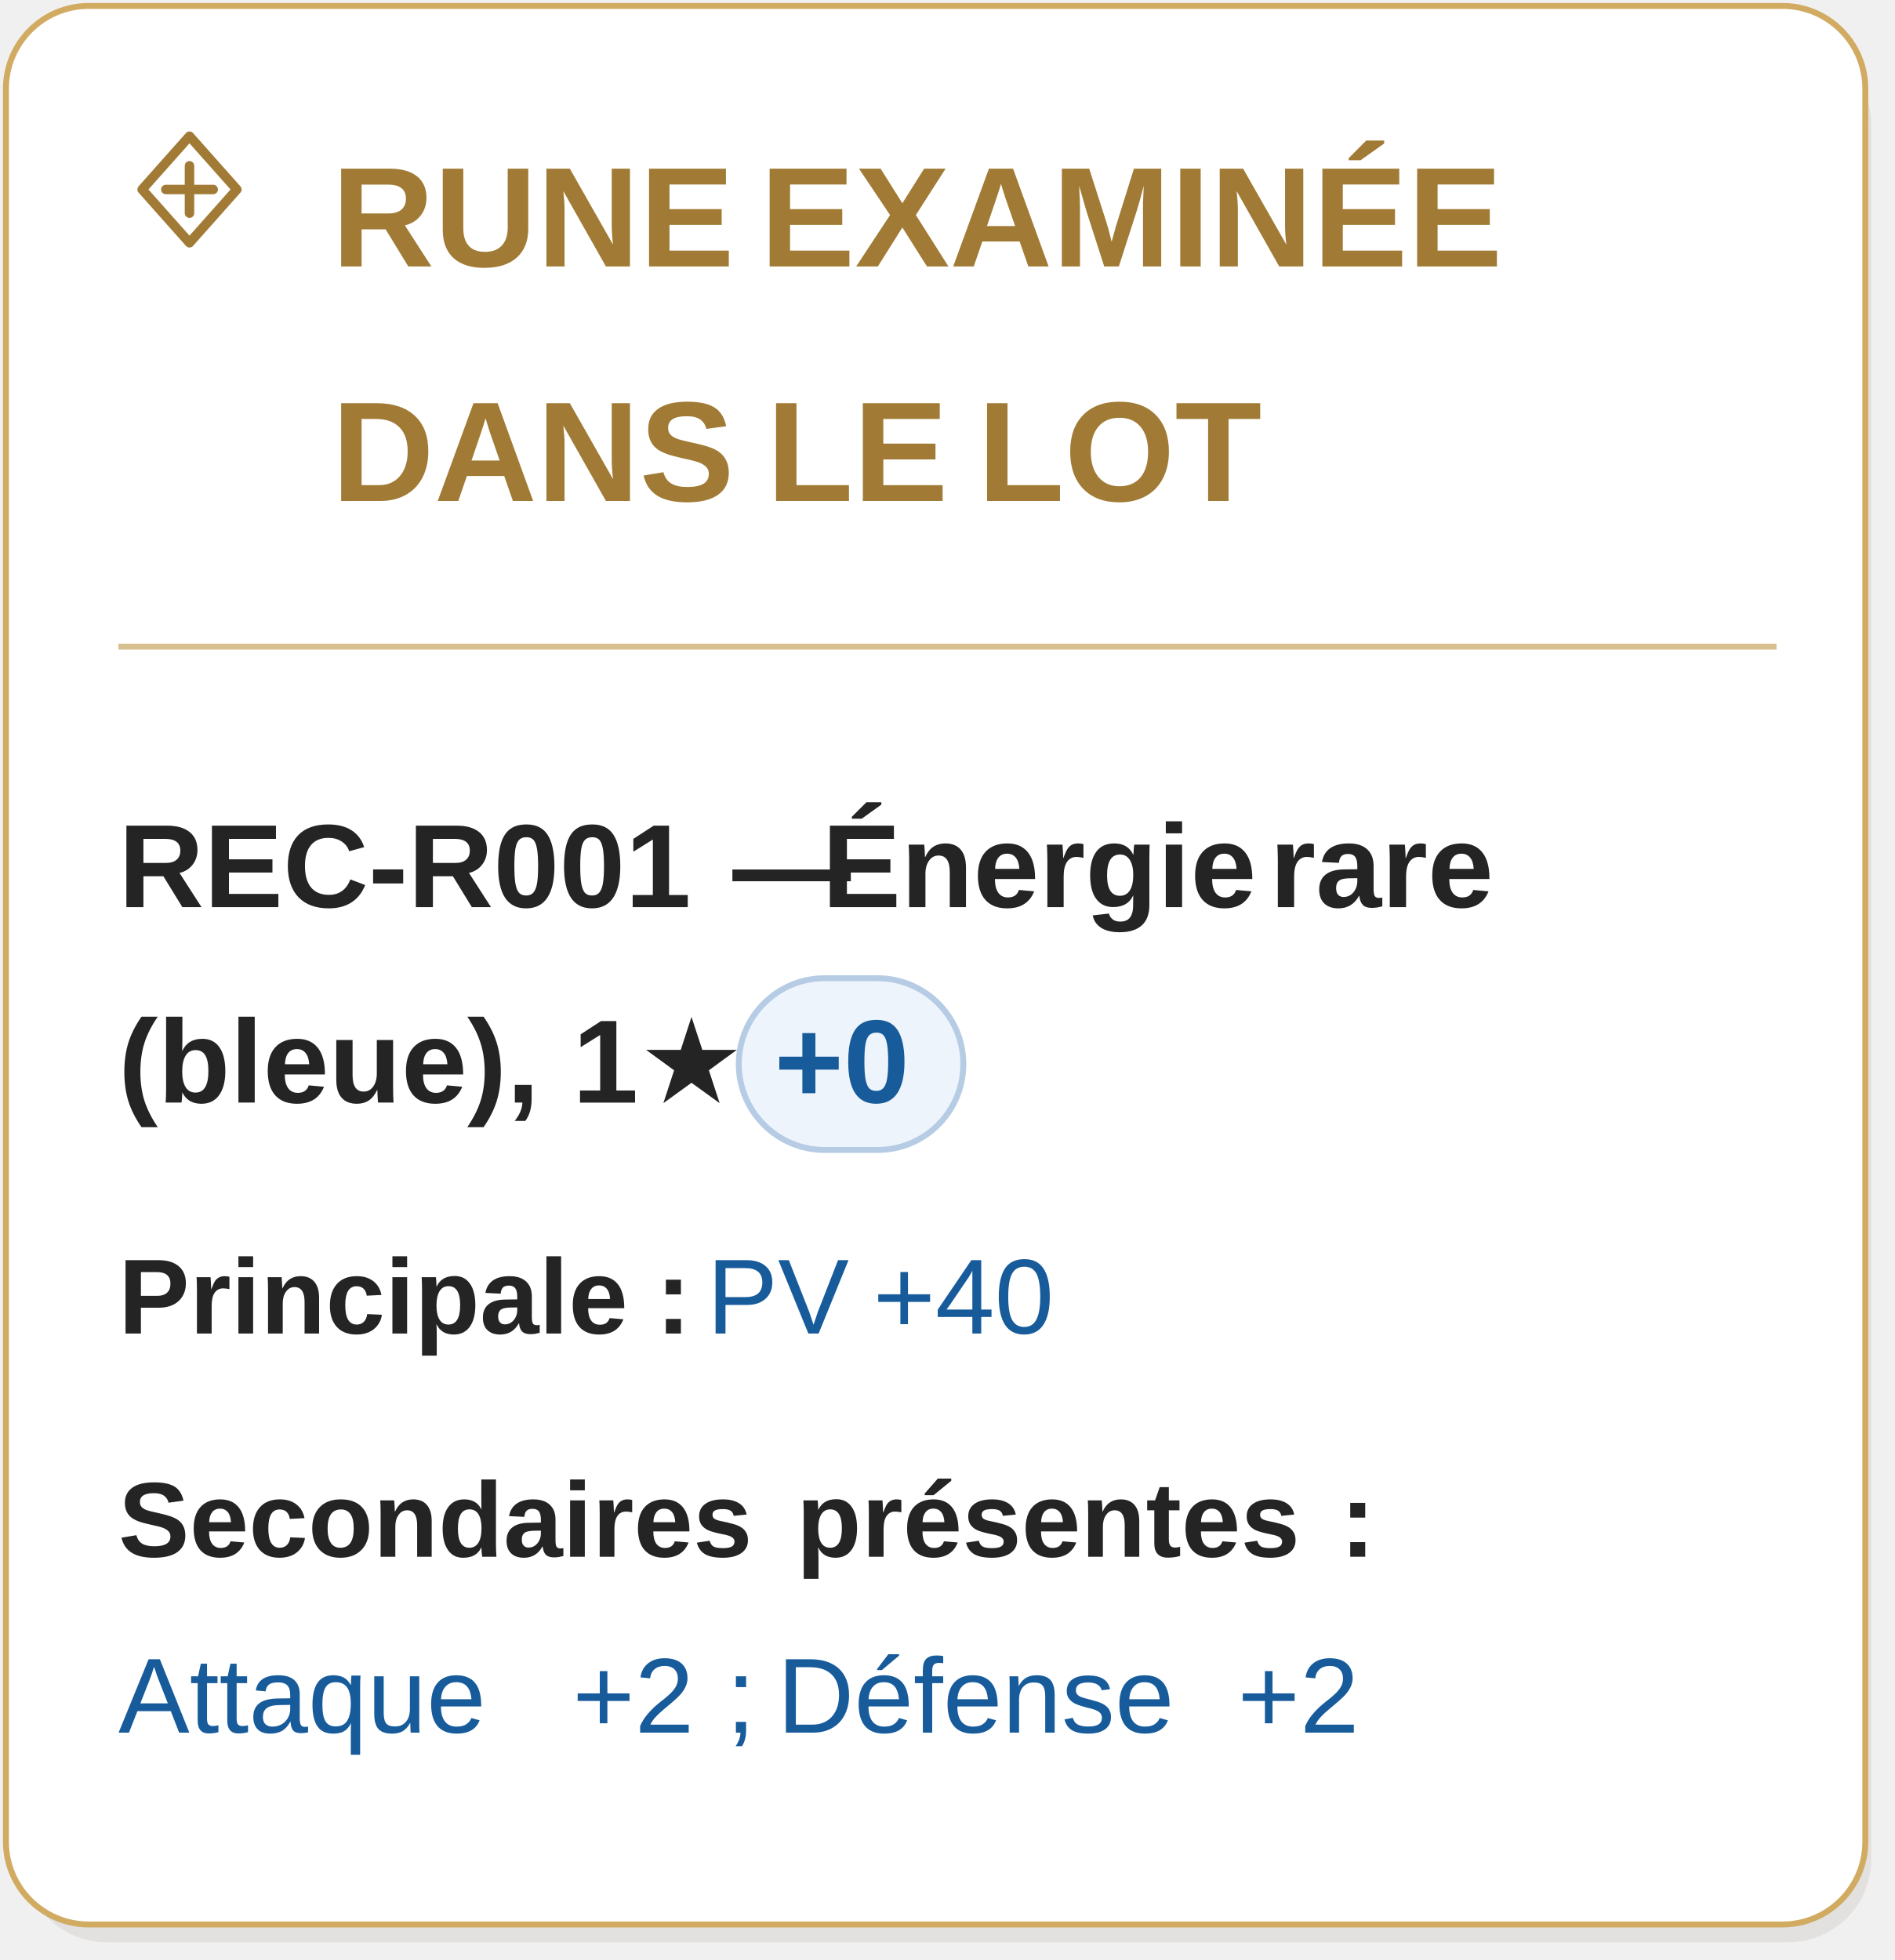
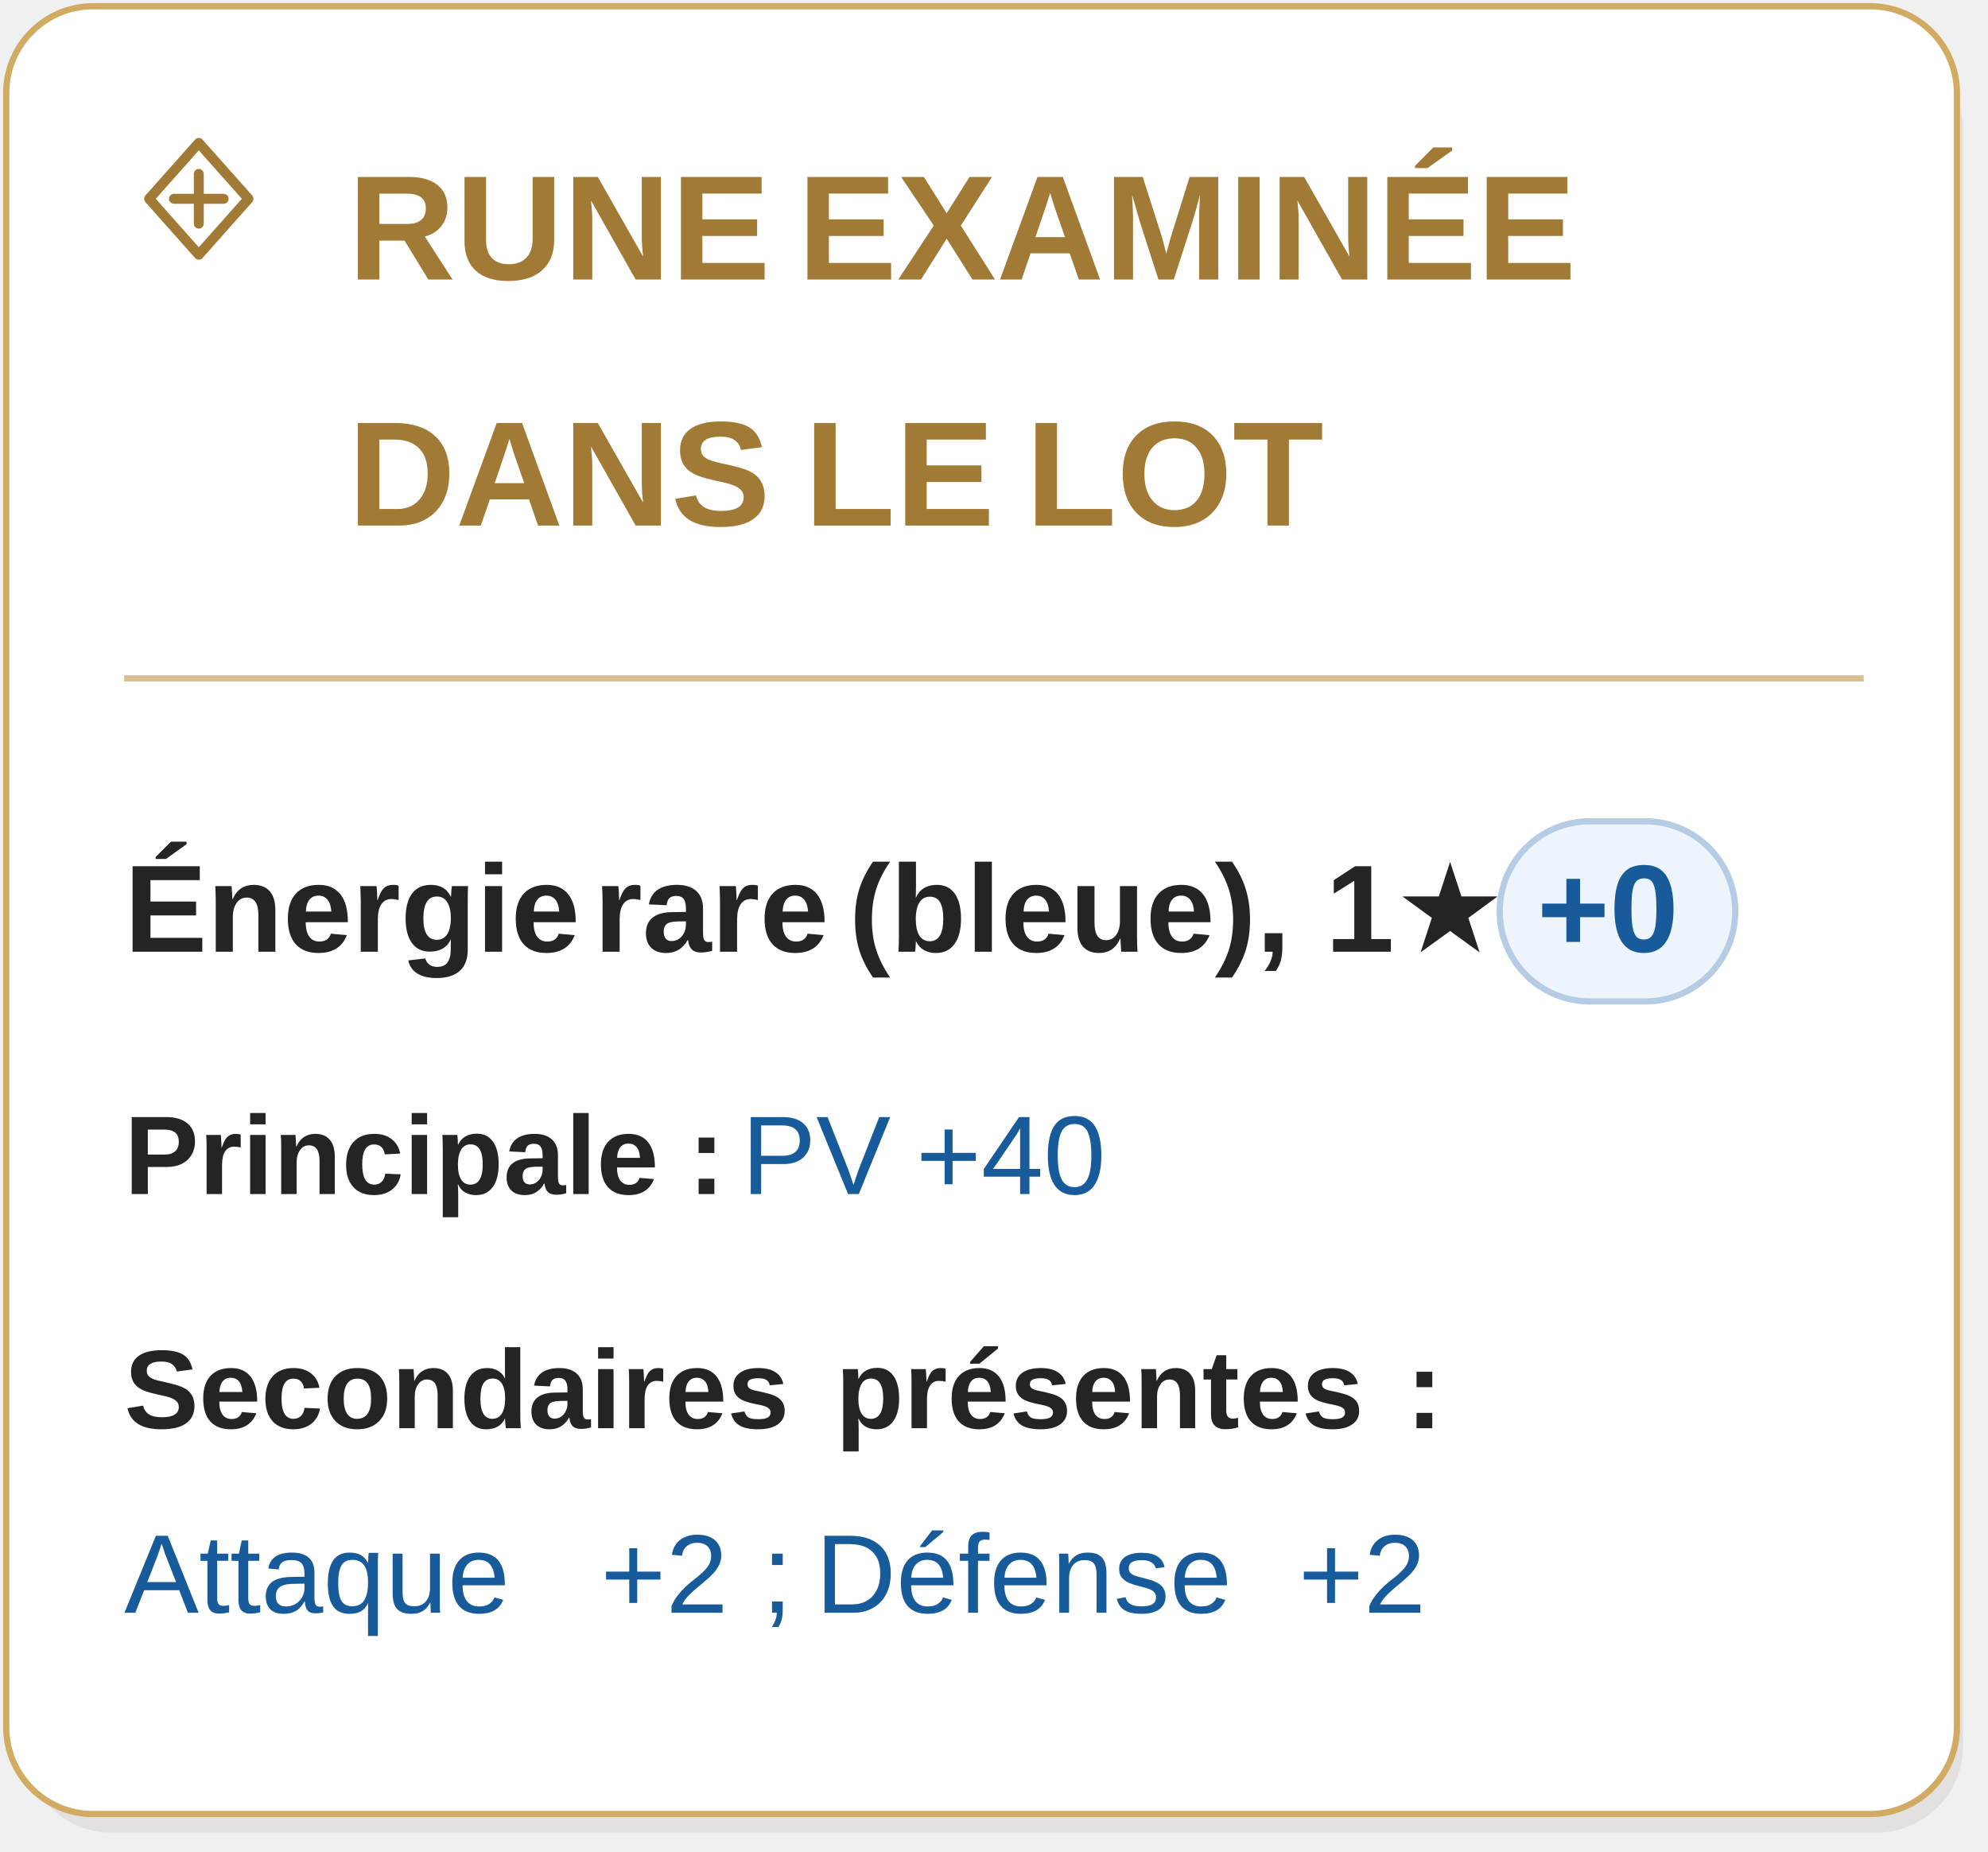
- <svg xmlns="http://www.w3.org/2000/svg" width="320" height="331" viewBox="0 0 320 331" font-family="Arial, sans-serif">
-   <rect x="4" y="7" width="312" height="321" rx="14" fill="#483615" opacity="0.08" />
-   <rect x="1" y="1" width="314" height="324" rx="14" fill="#FFFFFF" stroke="#D1AB61" />
+ <svg xmlns="http://www.w3.org/2000/svg" width="320" height="298" viewBox="0 0 320 298" font-family="Arial, sans-serif">
+   <rect x="4" y="7" width="312" height="288" rx="14" fill="#483615" opacity="0.08" />
+   <rect x="1" y="1" width="314" height="291" rx="14" fill="#FFFFFF" stroke="#D1AB61" />
  <g transform="translate(20 20)" fill="none" stroke="#A17B35" stroke-width="1.6" stroke-linecap="round" stroke-linejoin="round">
    <path d="m12 3 8 9-8 9-8-9Z M8 12h8 M12 8v8" />
  </g>
  <text x="56.00" y="45.00" font-size="24" font-weight="700" fill="#A17B35" textLength="66.96" lengthAdjust="spacingAndGlyphs" xml:space="preserve">RUNE</text>
  <text x="122.96" y="45.00" font-size="24" font-weight="700" fill="#A17B35" textLength="5.40" lengthAdjust="spacingAndGlyphs" xml:space="preserve"> </text>
  <text x="128.36" y="45.00" font-size="24" font-weight="700" fill="#A17B35" textLength="122.04" lengthAdjust="spacingAndGlyphs" xml:space="preserve">EXAMINÉE</text>
-   <text x="250.40" y="45.00" font-size="24" font-weight="700" fill="#A17B35" textLength="5.40" lengthAdjust="spacingAndGlyphs" xml:space="preserve"> </text>
  <text x="56.00" y="84.60" font-size="24" font-weight="700" fill="#A17B35" textLength="68.04" lengthAdjust="spacingAndGlyphs" xml:space="preserve">DANS</text>
  <text x="124.04" y="84.60" font-size="24" font-weight="700" fill="#A17B35" textLength="5.40" lengthAdjust="spacingAndGlyphs" xml:space="preserve"> </text>
  <text x="129.44" y="84.60" font-size="24" font-weight="700" fill="#A17B35" textLength="30.24" lengthAdjust="spacingAndGlyphs" xml:space="preserve">LE</text>
  <text x="159.68" y="84.60" font-size="24" font-weight="700" fill="#A17B35" textLength="5.40" lengthAdjust="spacingAndGlyphs" xml:space="preserve"> </text>
  <text x="165.08" y="84.60" font-size="24" font-weight="700" fill="#A17B35" textLength="50.76" lengthAdjust="spacingAndGlyphs" xml:space="preserve">LOT</text>
  <path d="M20 109.2h280" stroke="#D8BF8F" />
-   <text x="20.00" y="153.20" font-size="20" font-weight="700" fill="#242424" textLength="99.36" lengthAdjust="spacingAndGlyphs" xml:space="preserve">REC-R001</text>
-   <text x="119.36" y="153.20" font-size="20" font-weight="700" fill="#242424" textLength="4.32" lengthAdjust="spacingAndGlyphs" xml:space="preserve"> </text>
-   <text x="123.68" y="153.20" font-size="20" font-weight="700" fill="#242424" textLength="10.80" lengthAdjust="spacingAndGlyphs" xml:space="preserve">—</text>
-   <text x="134.48" y="153.20" font-size="20" font-weight="700" fill="#242424" textLength="4.32" lengthAdjust="spacingAndGlyphs" xml:space="preserve"> </text>
-   <text x="138.80" y="153.20" font-size="20" font-weight="700" fill="#242424" textLength="71.28" lengthAdjust="spacingAndGlyphs" xml:space="preserve">Énergie</text>
-   <text x="210.08" y="153.20" font-size="20" font-weight="700" fill="#242424" textLength="4.32" lengthAdjust="spacingAndGlyphs" xml:space="preserve"> </text>
-   <text x="214.40" y="153.20" font-size="20" font-weight="700" fill="#242424" textLength="36.72" lengthAdjust="spacingAndGlyphs" xml:space="preserve">rare</text>
-   <text x="251.12" y="153.20" font-size="20" font-weight="700" fill="#242424" textLength="4.32" lengthAdjust="spacingAndGlyphs" xml:space="preserve"> </text>
-   <text x="20.00" y="186.20" font-size="20" font-weight="700" fill="#242424" textLength="72.36" lengthAdjust="spacingAndGlyphs" xml:space="preserve">(bleue),</text>
-   <text x="92.36" y="186.20" font-size="20" font-weight="700" fill="#242424" textLength="4.32" lengthAdjust="spacingAndGlyphs" xml:space="preserve"> </text>
-   <text x="96.68" y="186.20" font-size="20" font-weight="700" fill="#242424" textLength="23.76" lengthAdjust="spacingAndGlyphs" xml:space="preserve">1★</text>
-   <text x="120.44" y="186.20" font-size="20" font-weight="700" fill="#242424" textLength="4.32" lengthAdjust="spacingAndGlyphs" xml:space="preserve"> </text>
-   <rect x="124.76" y="165.20" width="37.92" height="29" rx="14.5" fill="#edf4fc" stroke="#b6cce5" />
-   <text x="130.76" y="186.20" font-size="20" font-weight="700" fill="#175b9b" textLength="25.92" lengthAdjust="spacingAndGlyphs" xml:space="preserve">+0</text>
-   <text x="20.00" y="225.20" font-size="18" font-weight="700" fill="#242424" textLength="86.40" lengthAdjust="spacingAndGlyphs" xml:space="preserve">Principale</text>
-   <text x="106.40" y="225.20" font-size="18" font-weight="700" fill="#242424" textLength="4.32" lengthAdjust="spacingAndGlyphs" xml:space="preserve"> </text>
-   <text x="110.72" y="225.20" font-size="18" font-weight="700" fill="#242424" textLength="4.32" lengthAdjust="spacingAndGlyphs" xml:space="preserve">:</text>
-   <text x="115.04" y="225.20" font-size="18" font-weight="400" fill="#242424" textLength="4.32" lengthAdjust="spacingAndGlyphs" xml:space="preserve"> </text>
-   <text x="119.36" y="225.20" font-size="18" font-weight="400" fill="#175b9b" textLength="23.76" lengthAdjust="spacingAndGlyphs" xml:space="preserve">PV</text>
-   <text x="143.12" y="225.20" font-size="18" font-weight="400" fill="#175b9b" textLength="4.32" lengthAdjust="spacingAndGlyphs" xml:space="preserve"> </text>
-   <text x="147.44" y="225.20" font-size="18" font-weight="400" fill="#175b9b" textLength="32.40" lengthAdjust="spacingAndGlyphs" xml:space="preserve">+40</text>
-   <text x="20.00" y="262.90" font-size="18" font-weight="700" fill="#242424" textLength="110.16" lengthAdjust="spacingAndGlyphs" xml:space="preserve">Secondaires</text>
-   <text x="130.16" y="262.90" font-size="18" font-weight="700" fill="#242424" textLength="4.32" lengthAdjust="spacingAndGlyphs" xml:space="preserve"> </text>
-   <text x="134.48" y="262.90" font-size="18" font-weight="700" fill="#242424" textLength="87.48" lengthAdjust="spacingAndGlyphs" xml:space="preserve">présentes</text>
-   <text x="221.96" y="262.90" font-size="18" font-weight="700" fill="#242424" textLength="4.32" lengthAdjust="spacingAndGlyphs" xml:space="preserve"> </text>
-   <text x="226.28" y="262.90" font-size="18" font-weight="700" fill="#242424" textLength="4.32" lengthAdjust="spacingAndGlyphs" xml:space="preserve">:</text>
-   <text x="230.60" y="262.90" font-size="18" font-weight="400" fill="#242424" textLength="4.32" lengthAdjust="spacingAndGlyphs" xml:space="preserve"> </text>
-   <text x="20.00" y="292.60" font-size="18" font-weight="400" fill="#175b9b" textLength="72.36" lengthAdjust="spacingAndGlyphs" xml:space="preserve">Attaque</text>
-   <text x="92.36" y="292.60" font-size="18" font-weight="400" fill="#175b9b" textLength="4.32" lengthAdjust="spacingAndGlyphs" xml:space="preserve"> </text>
-   <text x="96.68" y="292.60" font-size="18" font-weight="400" fill="#175b9b" textLength="21.60" lengthAdjust="spacingAndGlyphs" xml:space="preserve">+2</text>
-   <text x="118.28" y="292.60" font-size="18" font-weight="400" fill="#175b9b" textLength="4.32" lengthAdjust="spacingAndGlyphs" xml:space="preserve"> </text>
-   <text x="122.60" y="292.60" font-size="18" font-weight="400" fill="#175b9b" textLength="4.32" lengthAdjust="spacingAndGlyphs" xml:space="preserve">;</text>
-   <text x="126.92" y="292.60" font-size="18" font-weight="400" fill="#175b9b" textLength="4.32" lengthAdjust="spacingAndGlyphs" xml:space="preserve"> </text>
-   <text x="131.24" y="292.60" font-size="18" font-weight="400" fill="#175b9b" textLength="73.44" lengthAdjust="spacingAndGlyphs" xml:space="preserve">Défense</text>
-   <text x="204.68" y="292.60" font-size="18" font-weight="400" fill="#175b9b" textLength="4.32" lengthAdjust="spacingAndGlyphs" xml:space="preserve"> </text>
-   <text x="209.00" y="292.60" font-size="18" font-weight="400" fill="#175b9b" textLength="21.60" lengthAdjust="spacingAndGlyphs" xml:space="preserve">+2</text>
+   <text x="20.00" y="153.20" font-size="20" font-weight="700" fill="#242424" textLength="71.28" lengthAdjust="spacingAndGlyphs" xml:space="preserve">Énergie</text>
+   <text x="91.28" y="153.20" font-size="20" font-weight="700" fill="#242424" textLength="4.32" lengthAdjust="spacingAndGlyphs" xml:space="preserve"> </text>
+   <text x="95.60" y="153.20" font-size="20" font-weight="700" fill="#242424" textLength="36.72" lengthAdjust="spacingAndGlyphs" xml:space="preserve">rare</text>
+   <text x="132.32" y="153.20" font-size="20" font-weight="700" fill="#242424" textLength="4.32" lengthAdjust="spacingAndGlyphs" xml:space="preserve"> </text>
+   <text x="136.64" y="153.20" font-size="20" font-weight="700" fill="#242424" textLength="72.36" lengthAdjust="spacingAndGlyphs" xml:space="preserve">(bleue),</text>
+   <text x="209.00" y="153.20" font-size="20" font-weight="700" fill="#242424" textLength="4.32" lengthAdjust="spacingAndGlyphs" xml:space="preserve"> </text>
+   <text x="213.32" y="153.20" font-size="20" font-weight="700" fill="#242424" textLength="23.76" lengthAdjust="spacingAndGlyphs" xml:space="preserve">1★</text>
+   <text x="237.08" y="153.20" font-size="20" font-weight="700" fill="#242424" textLength="4.32" lengthAdjust="spacingAndGlyphs" xml:space="preserve"> </text>
+   <rect x="241.40" y="132.20" width="37.92" height="29" rx="14.5" fill="#edf4fc" stroke="#b6cce5" />
+   <text x="247.40" y="153.20" font-size="20" font-weight="700" fill="#175b9b" textLength="25.92" lengthAdjust="spacingAndGlyphs" xml:space="preserve">+0</text>
+   <text x="20.00" y="192.20" font-size="18" font-weight="700" fill="#242424" textLength="86.40" lengthAdjust="spacingAndGlyphs" xml:space="preserve">Principale</text>
+   <text x="106.40" y="192.20" font-size="18" font-weight="700" fill="#242424" textLength="4.32" lengthAdjust="spacingAndGlyphs" xml:space="preserve"> </text>
+   <text x="110.72" y="192.20" font-size="18" font-weight="700" fill="#242424" textLength="4.32" lengthAdjust="spacingAndGlyphs" xml:space="preserve">:</text>
+   <text x="115.04" y="192.20" font-size="18" font-weight="400" fill="#242424" textLength="4.32" lengthAdjust="spacingAndGlyphs" xml:space="preserve"> </text>
+   <text x="119.36" y="192.20" font-size="18" font-weight="400" fill="#175b9b" textLength="23.76" lengthAdjust="spacingAndGlyphs" xml:space="preserve">PV</text>
+   <text x="143.12" y="192.20" font-size="18" font-weight="400" fill="#175b9b" textLength="4.32" lengthAdjust="spacingAndGlyphs" xml:space="preserve"> </text>
+   <text x="147.44" y="192.20" font-size="18" font-weight="400" fill="#175b9b" textLength="32.40" lengthAdjust="spacingAndGlyphs" xml:space="preserve">+40</text>
+   <text x="20.00" y="229.90" font-size="18" font-weight="700" fill="#242424" textLength="110.16" lengthAdjust="spacingAndGlyphs" xml:space="preserve">Secondaires</text>
+   <text x="130.16" y="229.90" font-size="18" font-weight="700" fill="#242424" textLength="4.32" lengthAdjust="spacingAndGlyphs" xml:space="preserve"> </text>
+   <text x="134.48" y="229.90" font-size="18" font-weight="700" fill="#242424" textLength="87.48" lengthAdjust="spacingAndGlyphs" xml:space="preserve">présentes</text>
+   <text x="221.96" y="229.90" font-size="18" font-weight="700" fill="#242424" textLength="4.32" lengthAdjust="spacingAndGlyphs" xml:space="preserve"> </text>
+   <text x="226.28" y="229.90" font-size="18" font-weight="700" fill="#242424" textLength="4.32" lengthAdjust="spacingAndGlyphs" xml:space="preserve">:</text>
+   <text x="20.00" y="259.60" font-size="18" font-weight="400" fill="#175b9b" textLength="72.36" lengthAdjust="spacingAndGlyphs" xml:space="preserve">Attaque</text>
+   <text x="92.36" y="259.60" font-size="18" font-weight="400" fill="#175b9b" textLength="4.32" lengthAdjust="spacingAndGlyphs" xml:space="preserve"> </text>
+   <text x="96.68" y="259.60" font-size="18" font-weight="400" fill="#175b9b" textLength="21.60" lengthAdjust="spacingAndGlyphs" xml:space="preserve">+2</text>
+   <text x="118.28" y="259.60" font-size="18" font-weight="400" fill="#175b9b" textLength="4.32" lengthAdjust="spacingAndGlyphs" xml:space="preserve"> </text>
+   <text x="122.60" y="259.60" font-size="18" font-weight="400" fill="#175b9b" textLength="4.32" lengthAdjust="spacingAndGlyphs" xml:space="preserve">;</text>
+   <text x="126.92" y="259.60" font-size="18" font-weight="400" fill="#175b9b" textLength="4.32" lengthAdjust="spacingAndGlyphs" xml:space="preserve"> </text>
+   <text x="131.24" y="259.60" font-size="18" font-weight="400" fill="#175b9b" textLength="73.44" lengthAdjust="spacingAndGlyphs" xml:space="preserve">Défense</text>
+   <text x="204.68" y="259.60" font-size="18" font-weight="400" fill="#175b9b" textLength="4.32" lengthAdjust="spacingAndGlyphs" xml:space="preserve"> </text>
+   <text x="209.00" y="259.60" font-size="18" font-weight="400" fill="#175b9b" textLength="21.60" lengthAdjust="spacingAndGlyphs" xml:space="preserve">+2</text>
</svg>
